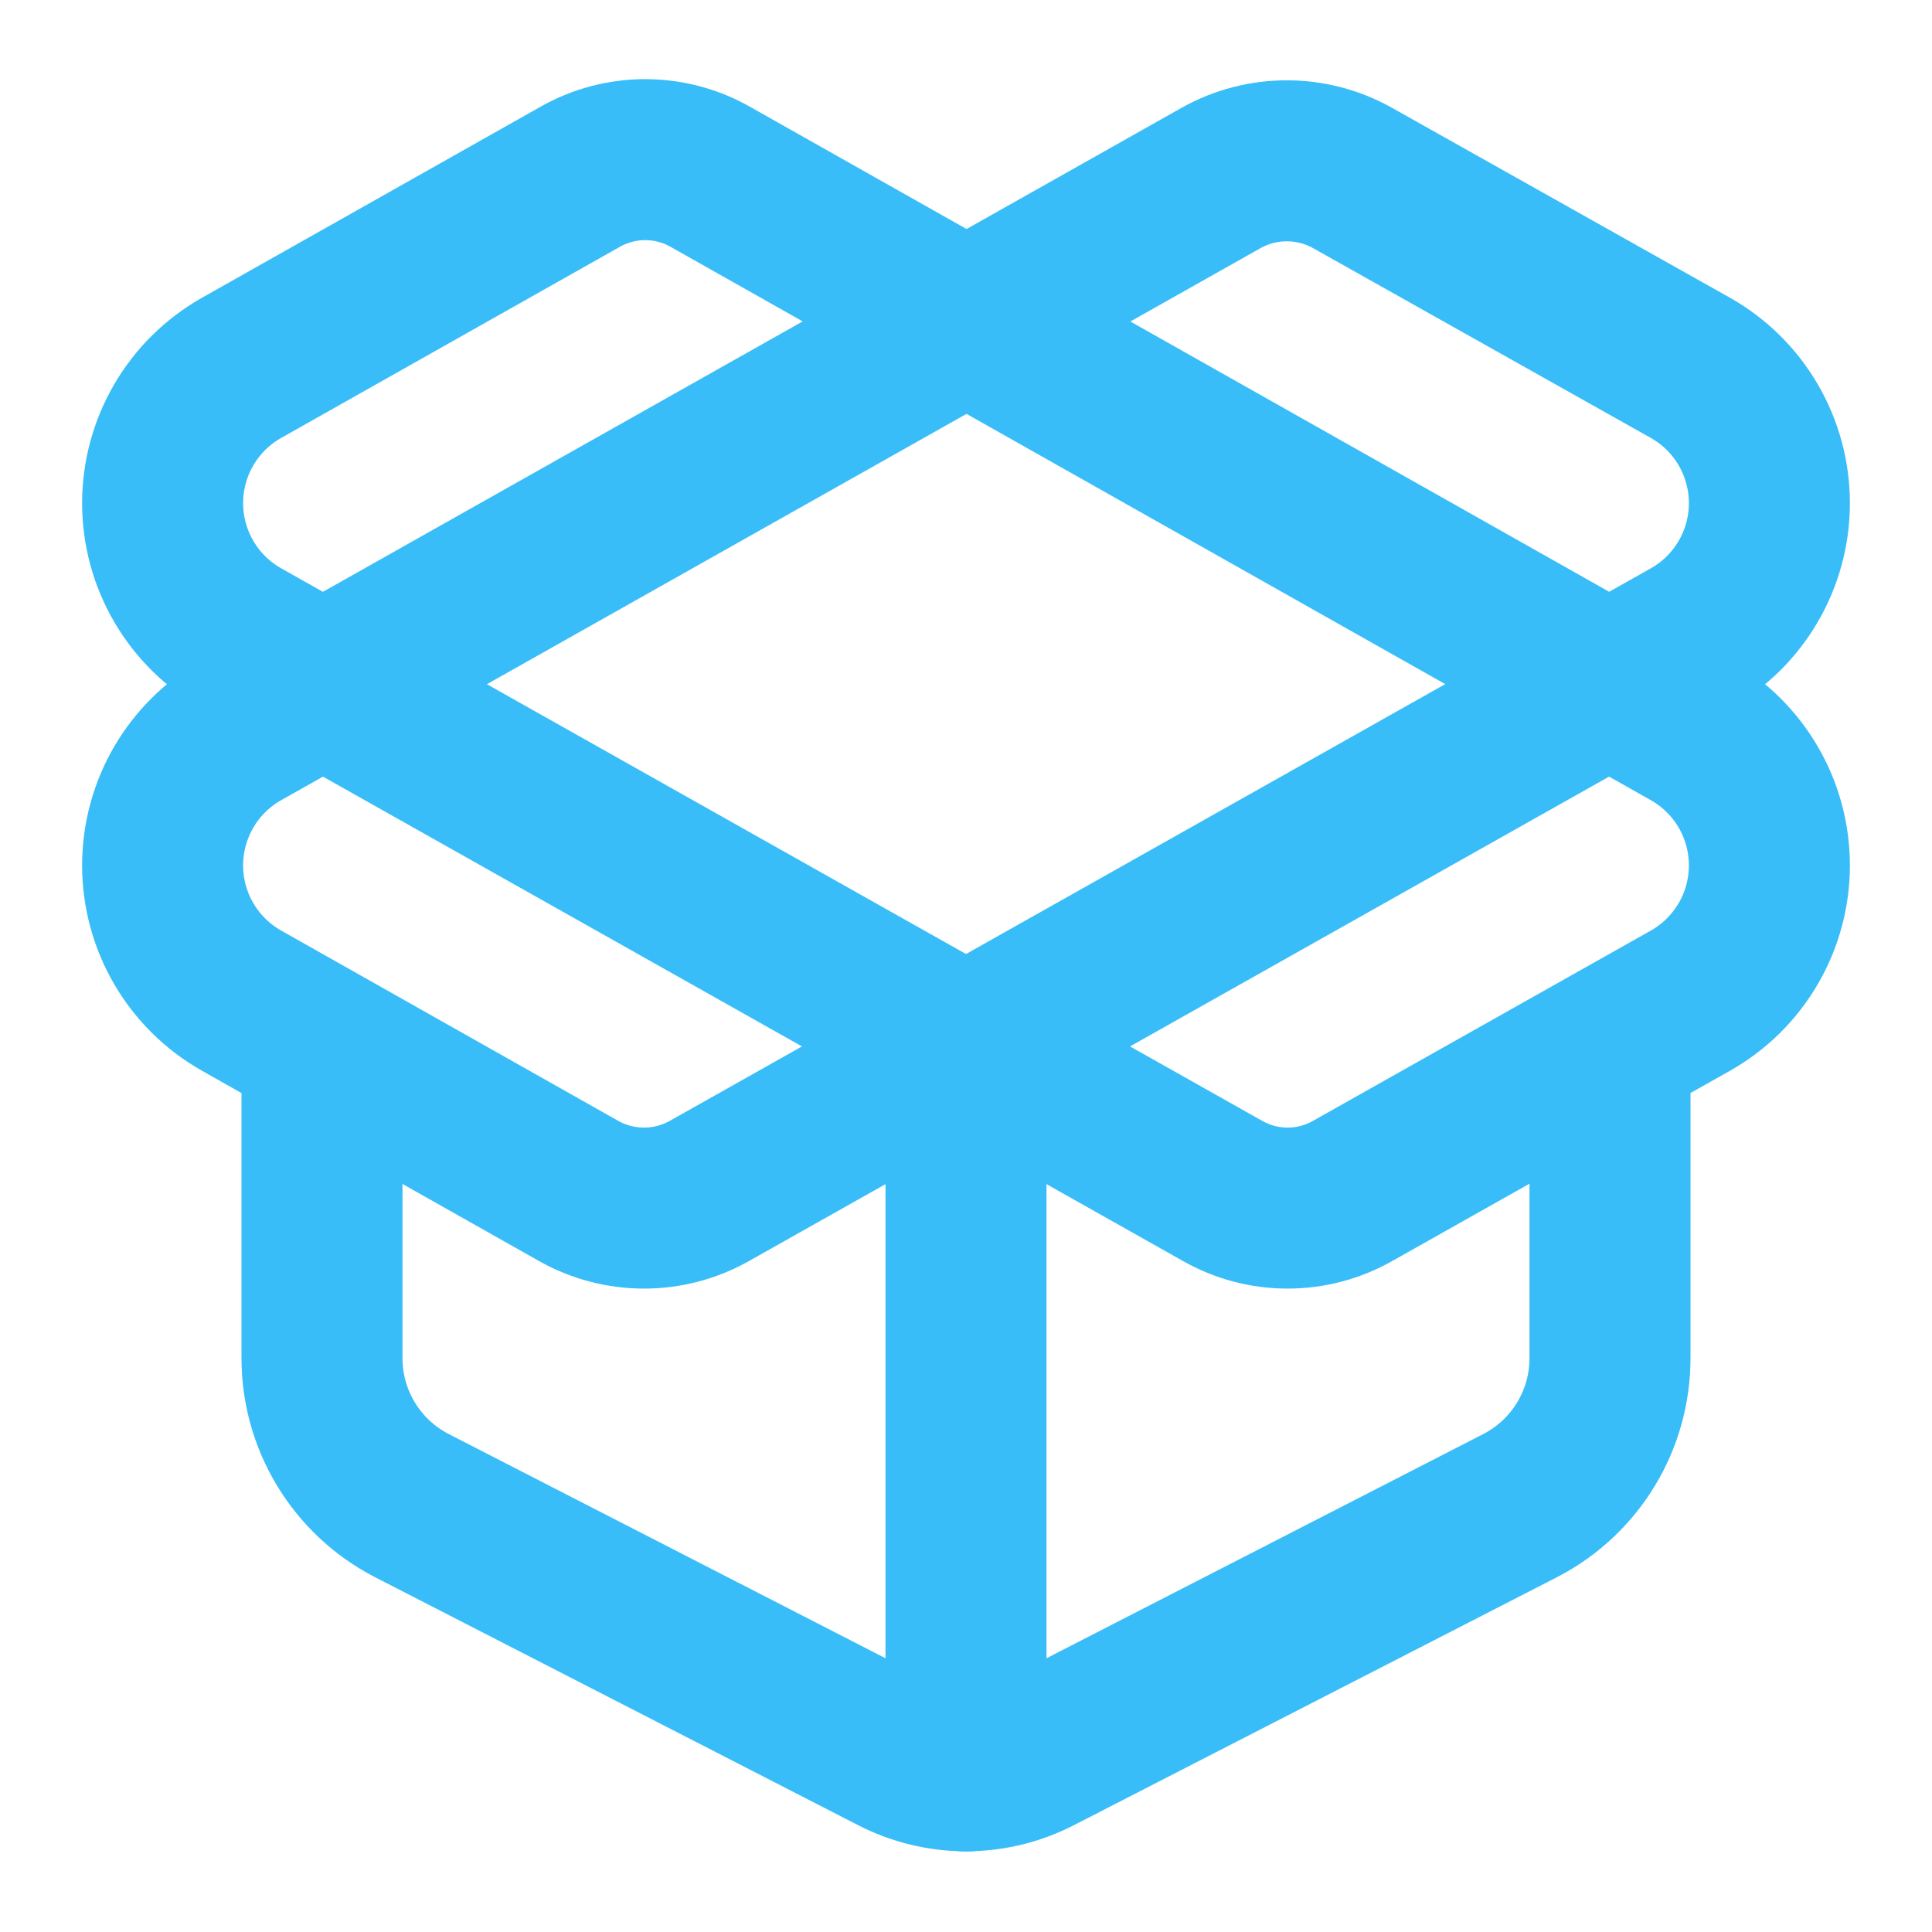
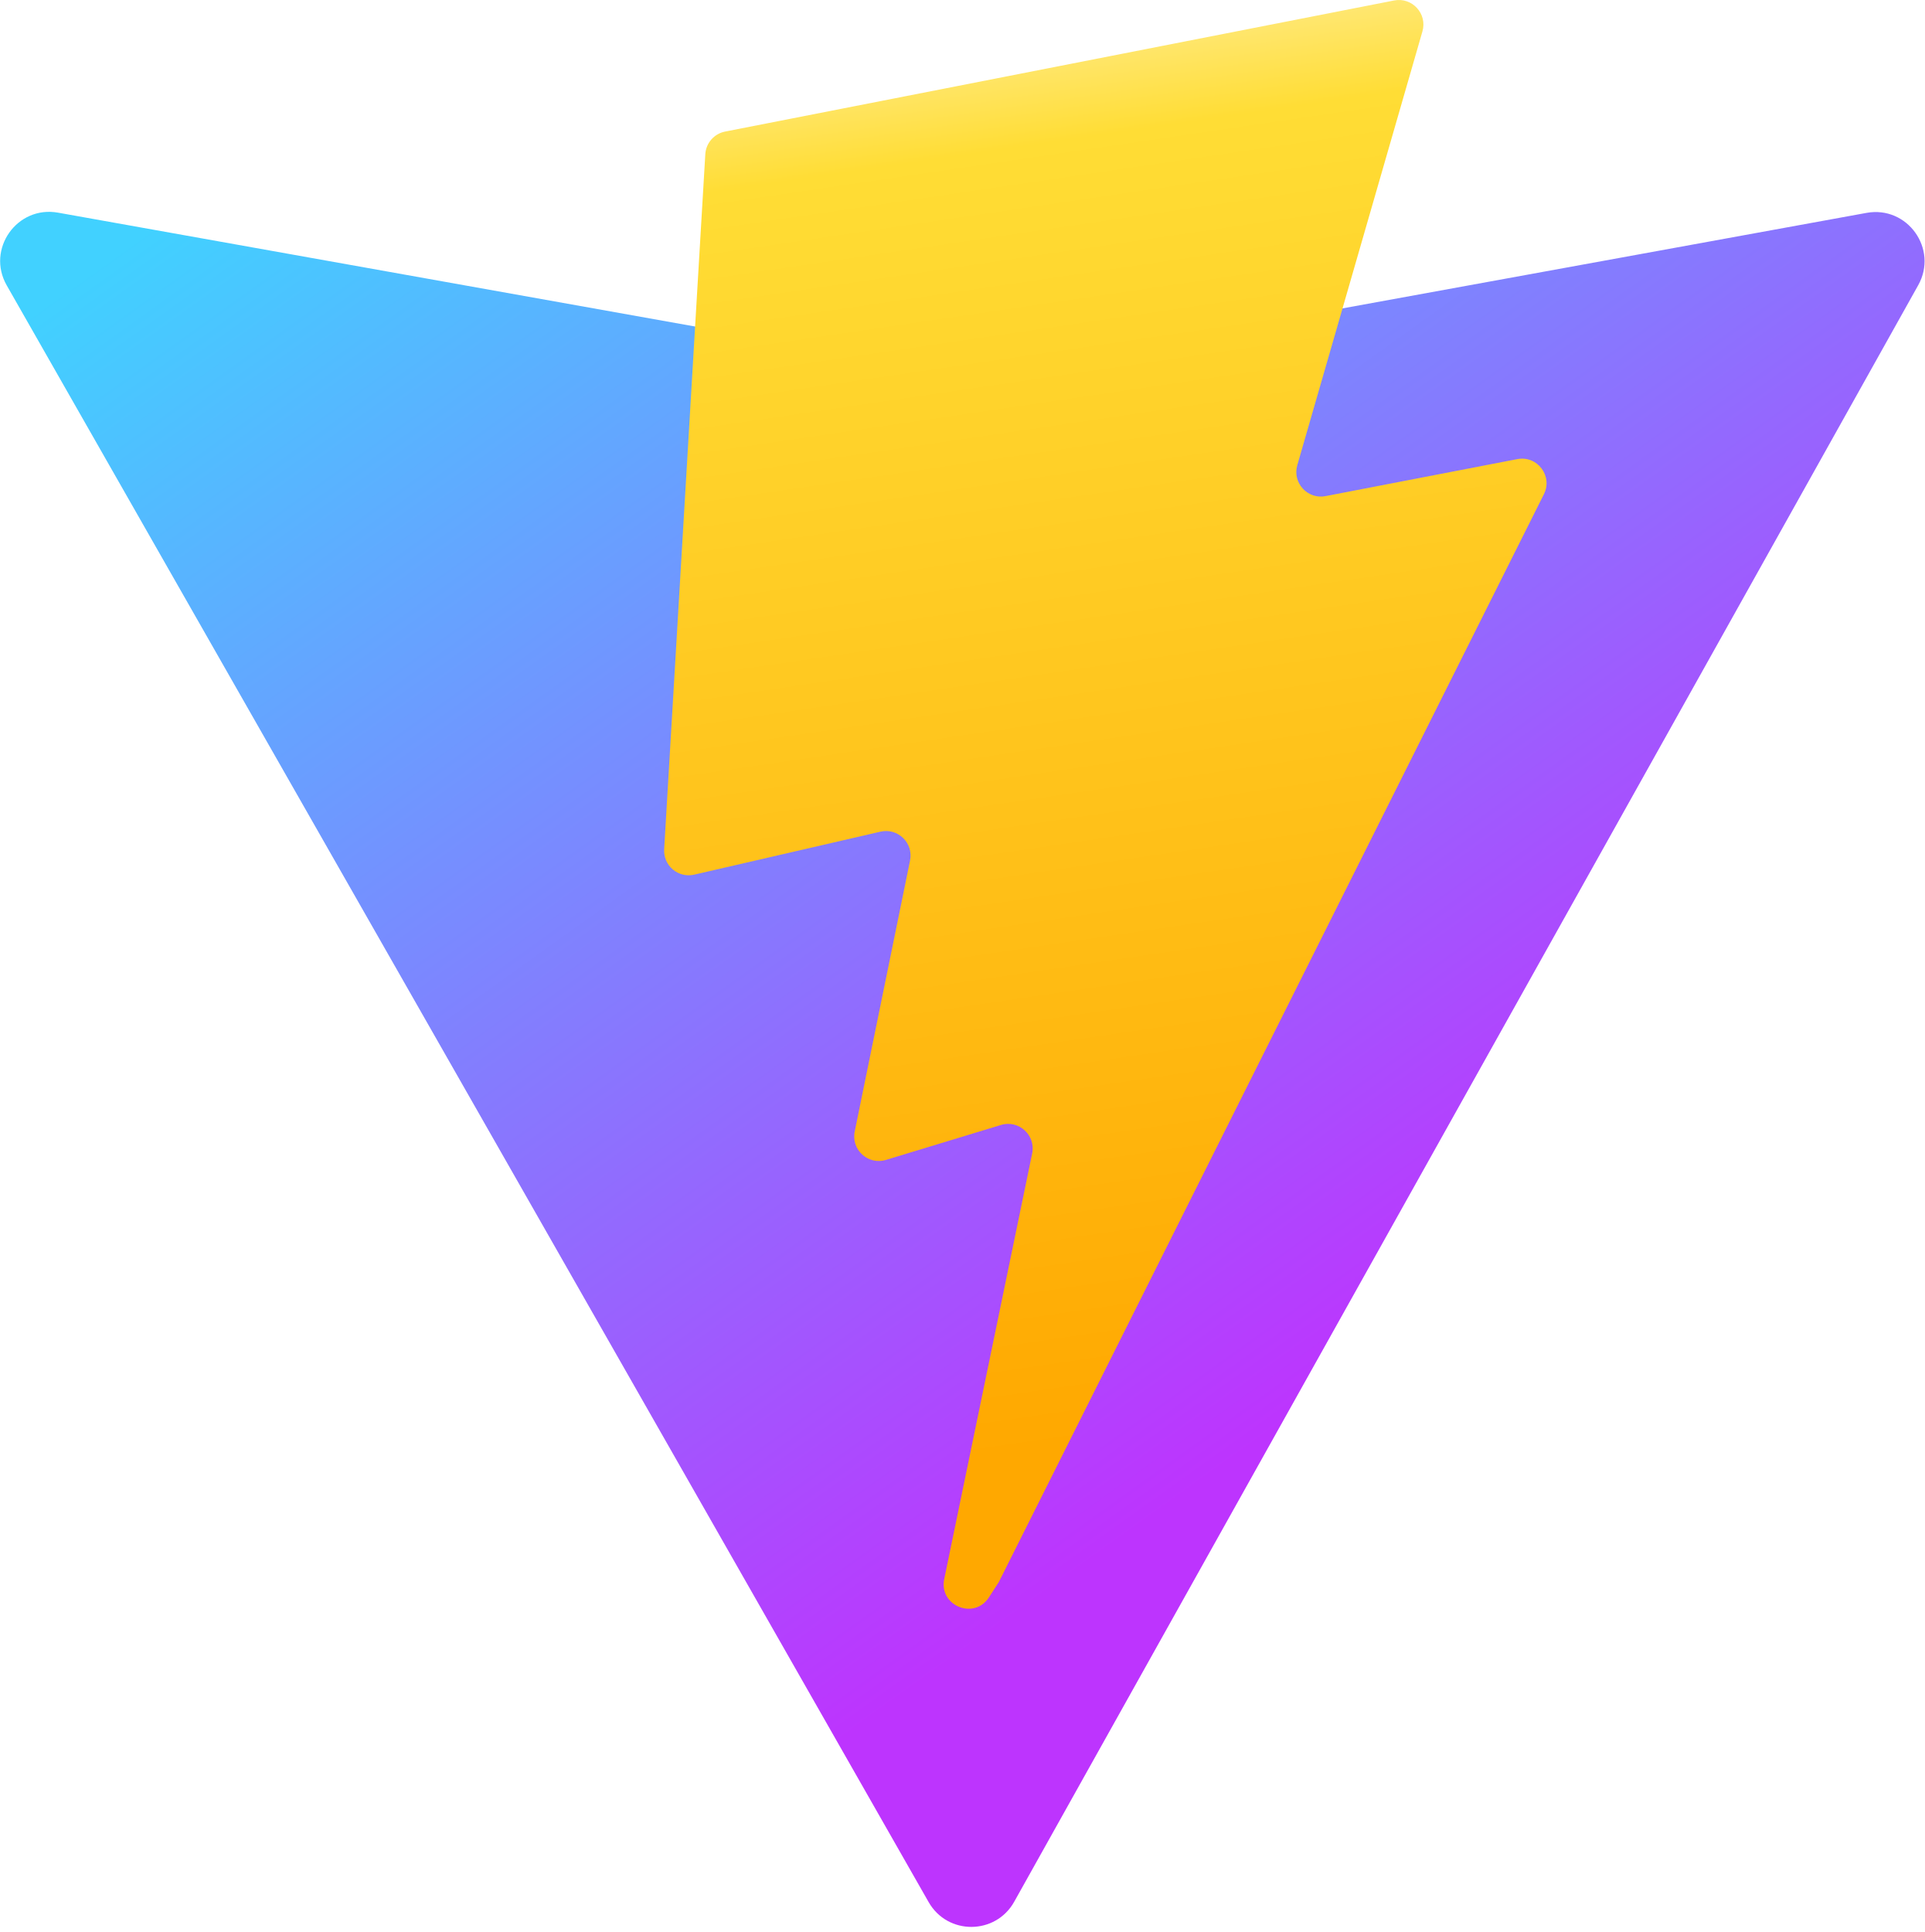
- <svg xmlns="http://www.w3.org/2000/svg" width="24" height="24" viewBox="0 0 24 24" fill="none" stroke="#38bdf8" stroke-width="2" stroke-linecap="round" stroke-linejoin="round">
-   <path d="M12 22v-9" />
-   <path d="M15.17 2.21a1.67 1.67 0 0 1 1.63 0L21 4.57a1.93 1.93 0 0 1 0 3.36L8.82 14.79a1.655 1.655 0 0 1-1.64 0L3 12.43a1.93 1.93 0 0 1 0-3.36z" />
-   <path d="M20 13v3.87a2.06 2.06 0 0 1-1.11 1.83l-6 3.08a1.93 1.93 0 0 1-1.78 0l-6-3.08A2.06 2.06 0 0 1 4 16.87V13" />
-   <path d="M21 12.43a1.93 1.93 0 0 0 0-3.36L8.83 2.2a1.64 1.64 0 0 0-1.63 0L3 4.57a1.93 1.93 0 0 0 0 3.36l12.18 6.86a1.636 1.636 0 0 0 1.63 0z" />
+ <svg xmlns="http://www.w3.org/2000/svg" aria-hidden="true" role="img" class="iconify iconify--logos" width="31.88" height="32" preserveAspectRatio="xMidYMid meet" viewBox="0 0 256 257">
+   <defs>
+     <linearGradient id="IconifyId1813088fe1fbc01fb466" x1="-.828%" x2="57.636%" y1="7.652%" y2="78.411%">
+       <stop offset="0%" stop-color="#41D1FF" />
+       <stop offset="100%" stop-color="#BD34FE" />
+     </linearGradient>
+     <linearGradient id="IconifyId1813088fe1fbc01fb467" x1="43.376%" x2="50.316%" y1="2.242%" y2="89.03%">
+       <stop offset="0%" stop-color="#FFEA83" />
+       <stop offset="8.333%" stop-color="#FFDD35" />
+       <stop offset="100%" stop-color="#FFA800" />
+     </linearGradient>
+   </defs>
+   <path fill="url(#IconifyId1813088fe1fbc01fb466)" d="M255.153 37.938L134.897 252.976c-2.483 4.44-8.862 4.466-11.382.048L.875 37.958c-2.746-4.814 1.371-10.646 6.827-9.67l120.385 21.517a6.537 6.537 0 0 0 2.322-.004l117.867-21.483c5.438-.991 9.574 4.796 6.877 9.62Z" />
+   <path fill="url(#IconifyId1813088fe1fbc01fb467)" d="M185.432.063L96.44 17.501a3.268 3.268 0 0 0-2.634 3.014l-5.474 92.456a3.268 3.268 0 0 0 3.997 3.378l24.777-5.718c2.318-.535 4.413 1.507 3.936 3.838l-7.361 36.047c-.495 2.426 1.782 4.5 4.151 3.78l15.304-4.649c2.372-.72 4.652 1.36 4.15 3.788l-11.698 56.621c-.732 3.542 3.979 5.473 5.943 2.437l1.313-2.028l72.516-144.72c1.215-2.423-.88-5.186-3.54-4.672l-25.505 4.922c-2.396.462-4.435-1.77-3.759-4.114l16.646-57.705c.677-2.35-1.37-4.583-3.769-4.113Z" />
</svg>
